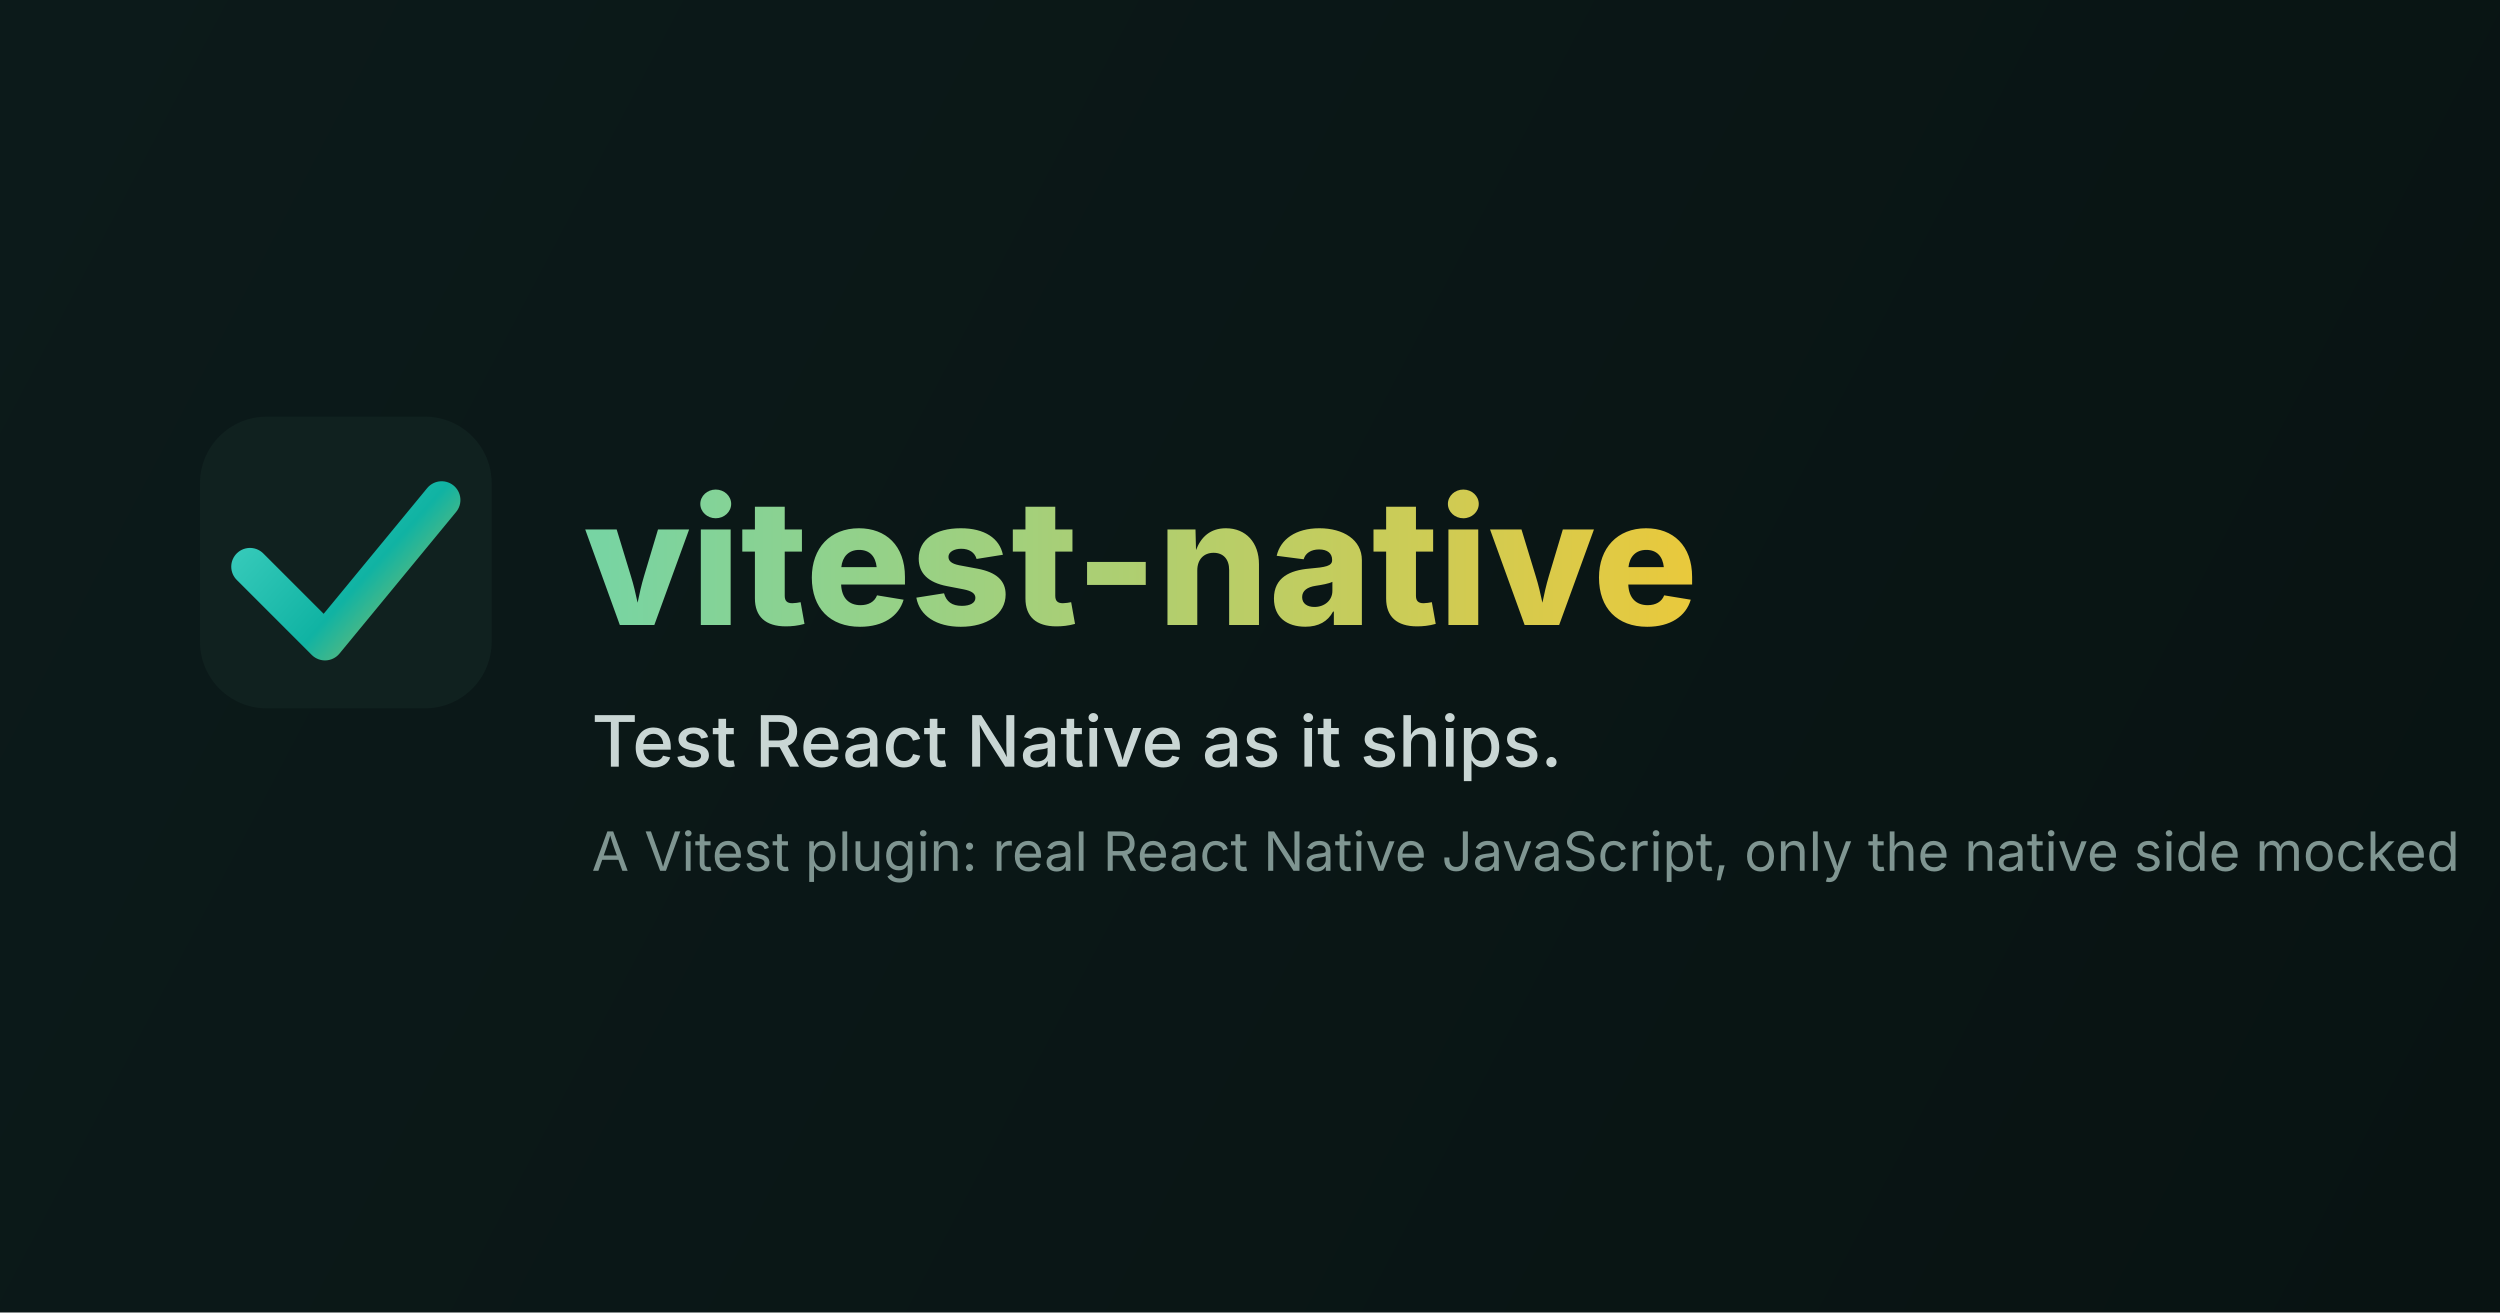
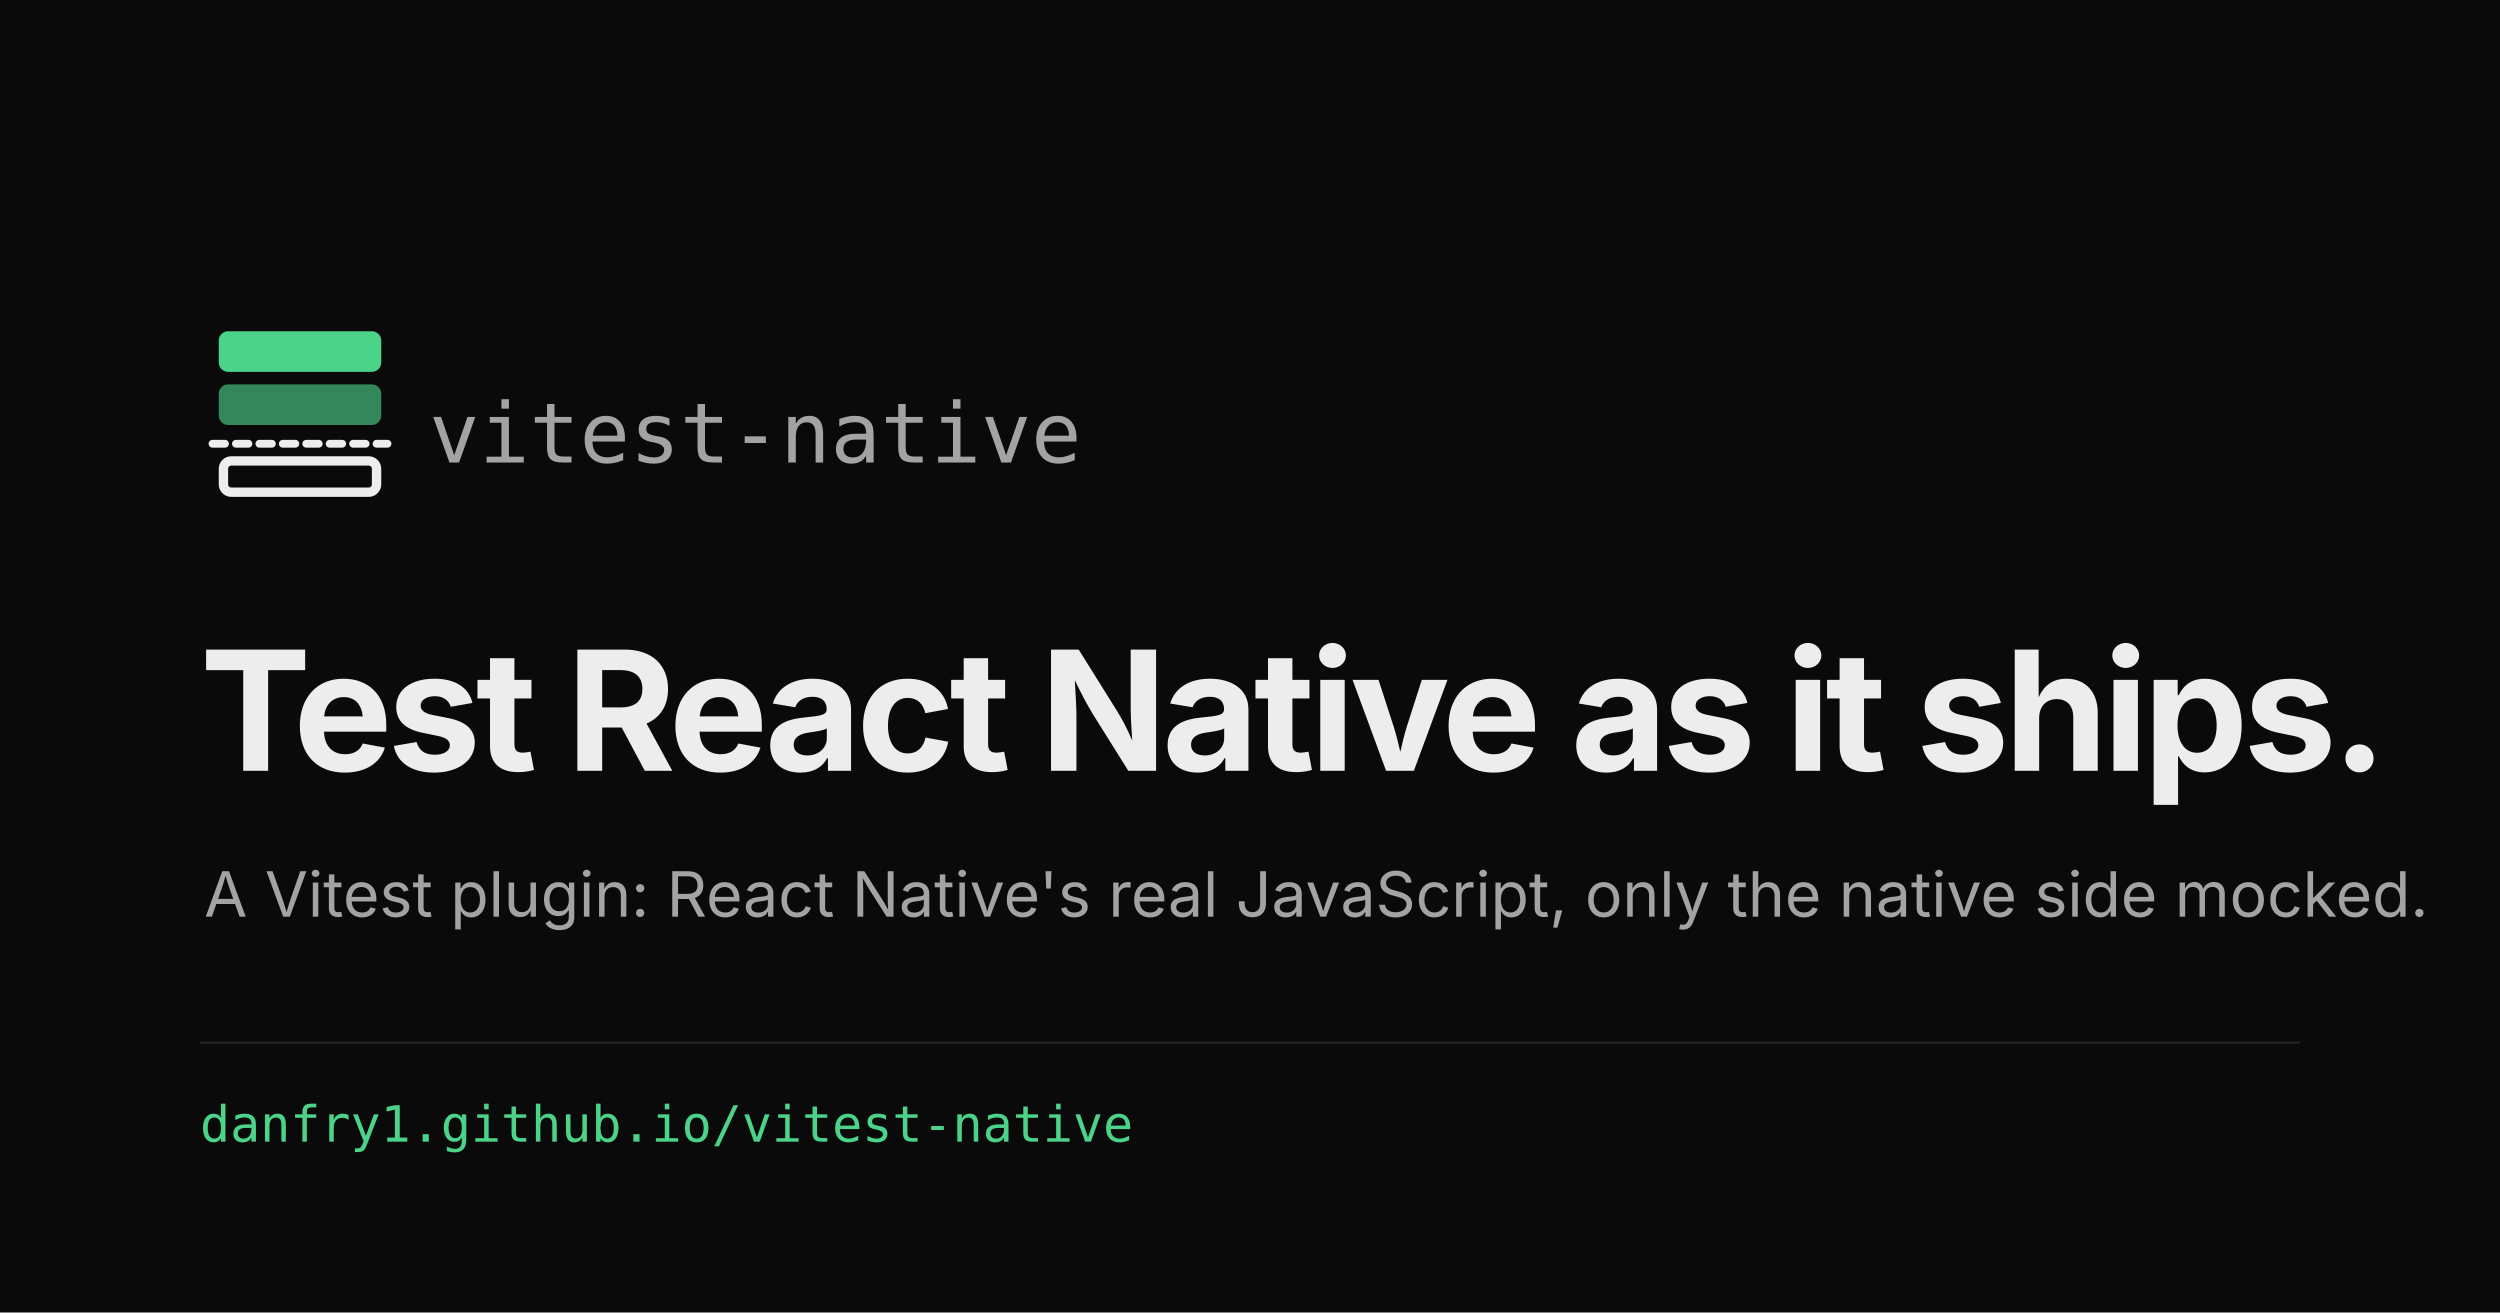
<svg xmlns="http://www.w3.org/2000/svg" width="1200" height="630" viewBox="0 0 1200 630" fill="none">
-   <defs>
-     <linearGradient id="bg" x1="0" y1="0" x2="1200" y2="630" gradientUnits="userSpaceOnUse">
-       <stop stop-color="#0c1a1a" />
-       <stop offset="1" stop-color="#081312" />
-     </linearGradient>
-     <linearGradient id="g" x1="96" y1="232" x2="216" y2="340" gradientUnits="userSpaceOnUse">
-       <stop stop-color="#4ed8c8" />
-       <stop offset="0.55" stop-color="#10b3a3" />
-       <stop offset="1" stop-color="#fcc72b" />
-     </linearGradient>
-     <linearGradient id="title" x1="96" y1="0" x2="900" y2="0" gradientUnits="userSpaceOnUse">
-       <stop stop-color="#4ed8c8" />
-       <stop offset="1" stop-color="#fcc72b" />
-     </linearGradient>
-   </defs>
-   <rect width="1200" height="630" fill="url(#bg)" />
-   <rect x="96" y="200" width="140" height="140" rx="32" fill="#10211f" />
-   <path d="M120 272 L156 308 L212 240" fill="none" stroke="url(#g)" stroke-width="18" stroke-linecap="round" stroke-linejoin="round" />
-   <text x="280" y="300" font-family="Inter, system-ui, sans-serif" font-size="84" font-weight="800" fill="url(#title)">vitest-native</text>
-   <text x="284" y="368" font-family="Inter, system-ui, sans-serif" font-size="34" font-weight="500" fill="#c9d6d4">Test React Native as it ships.</text>
-   <text x="284" y="418" font-family="Inter, system-ui, sans-serif" font-size="26" font-weight="400" fill="#7f9591">A Vitest plugin: real React Native JavaScript, only the native side mocked</text>
+   <rect width="1200" height="630" fill="#0a0a0a" />
+   <g transform="translate(96 150) scale(1.5)">
+     <rect x="6" y="6" width="52" height="13" rx="3" fill="#4cd38a" />
+     <rect x="6" y="23" width="52" height="13" rx="3" fill="#4cd38a" opacity="0.62" />
+     <line x1="4" y1="42" x2="60" y2="42" stroke="#ededed" stroke-width="2.5" stroke-dasharray="4 3.5" stroke-linecap="round" />
+     <rect x="7.5" y="47.5" width="49" height="10" rx="2.5" stroke="#ededed" stroke-width="3" />
+   </g>
+   <text x="206" y="222" font-family="ui-monospace, SFMono-Regular, Menlo, monospace" font-size="40" font-weight="500" fill="#a3a3a3">vitest-native</text>
+   <text x="96" y="370" font-family="Inter, system-ui, -apple-system, sans-serif" font-size="80" font-weight="700" letter-spacing="-2.4" fill="#ededed">Test React Native as it ships.</text>
+   <text x="98" y="440" font-family="Inter, system-ui, -apple-system, sans-serif" font-size="30" font-weight="400" fill="#a3a3a3">A Vitest plugin: React Native's real JavaScript, only the native side mocked.</text>
+   <rect x="96" y="500" width="1008" height="1" fill="#262626" />
+   <text x="96" y="548" font-family="ui-monospace, SFMono-Regular, Menlo, monospace" font-size="24" fill="#4cd38a">danfry1.github.io/vitest-native</text>
</svg>
